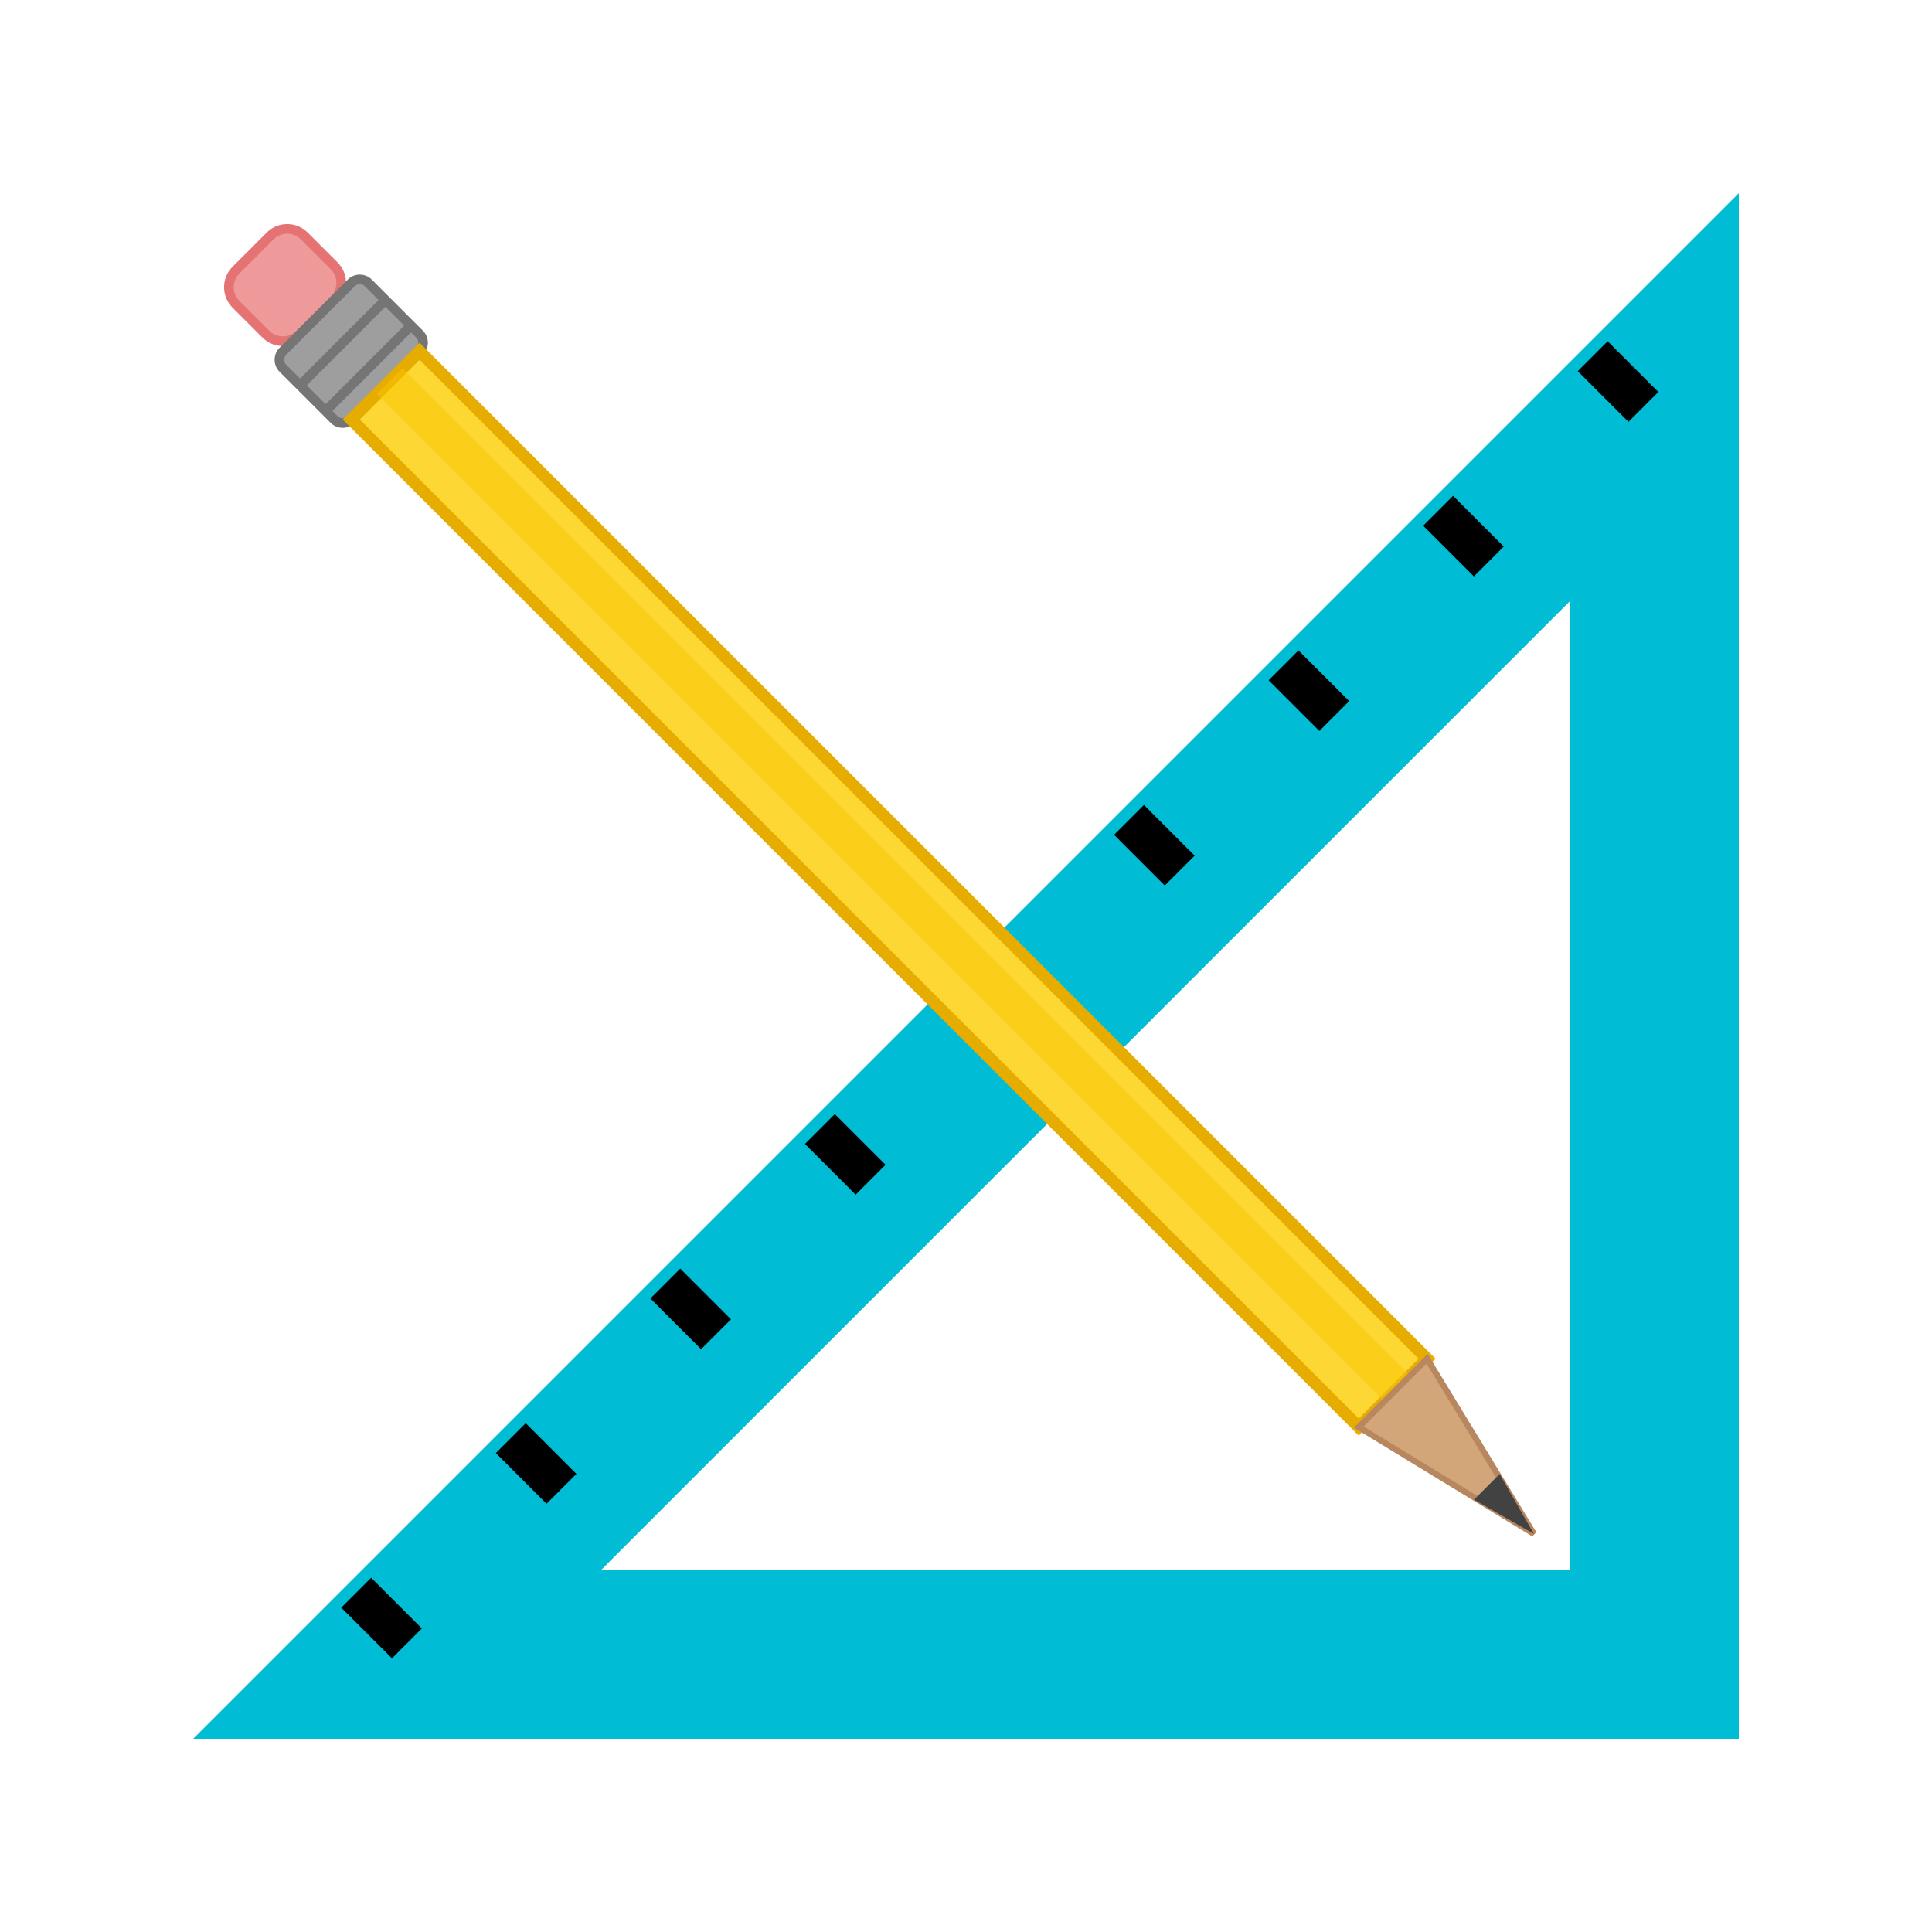
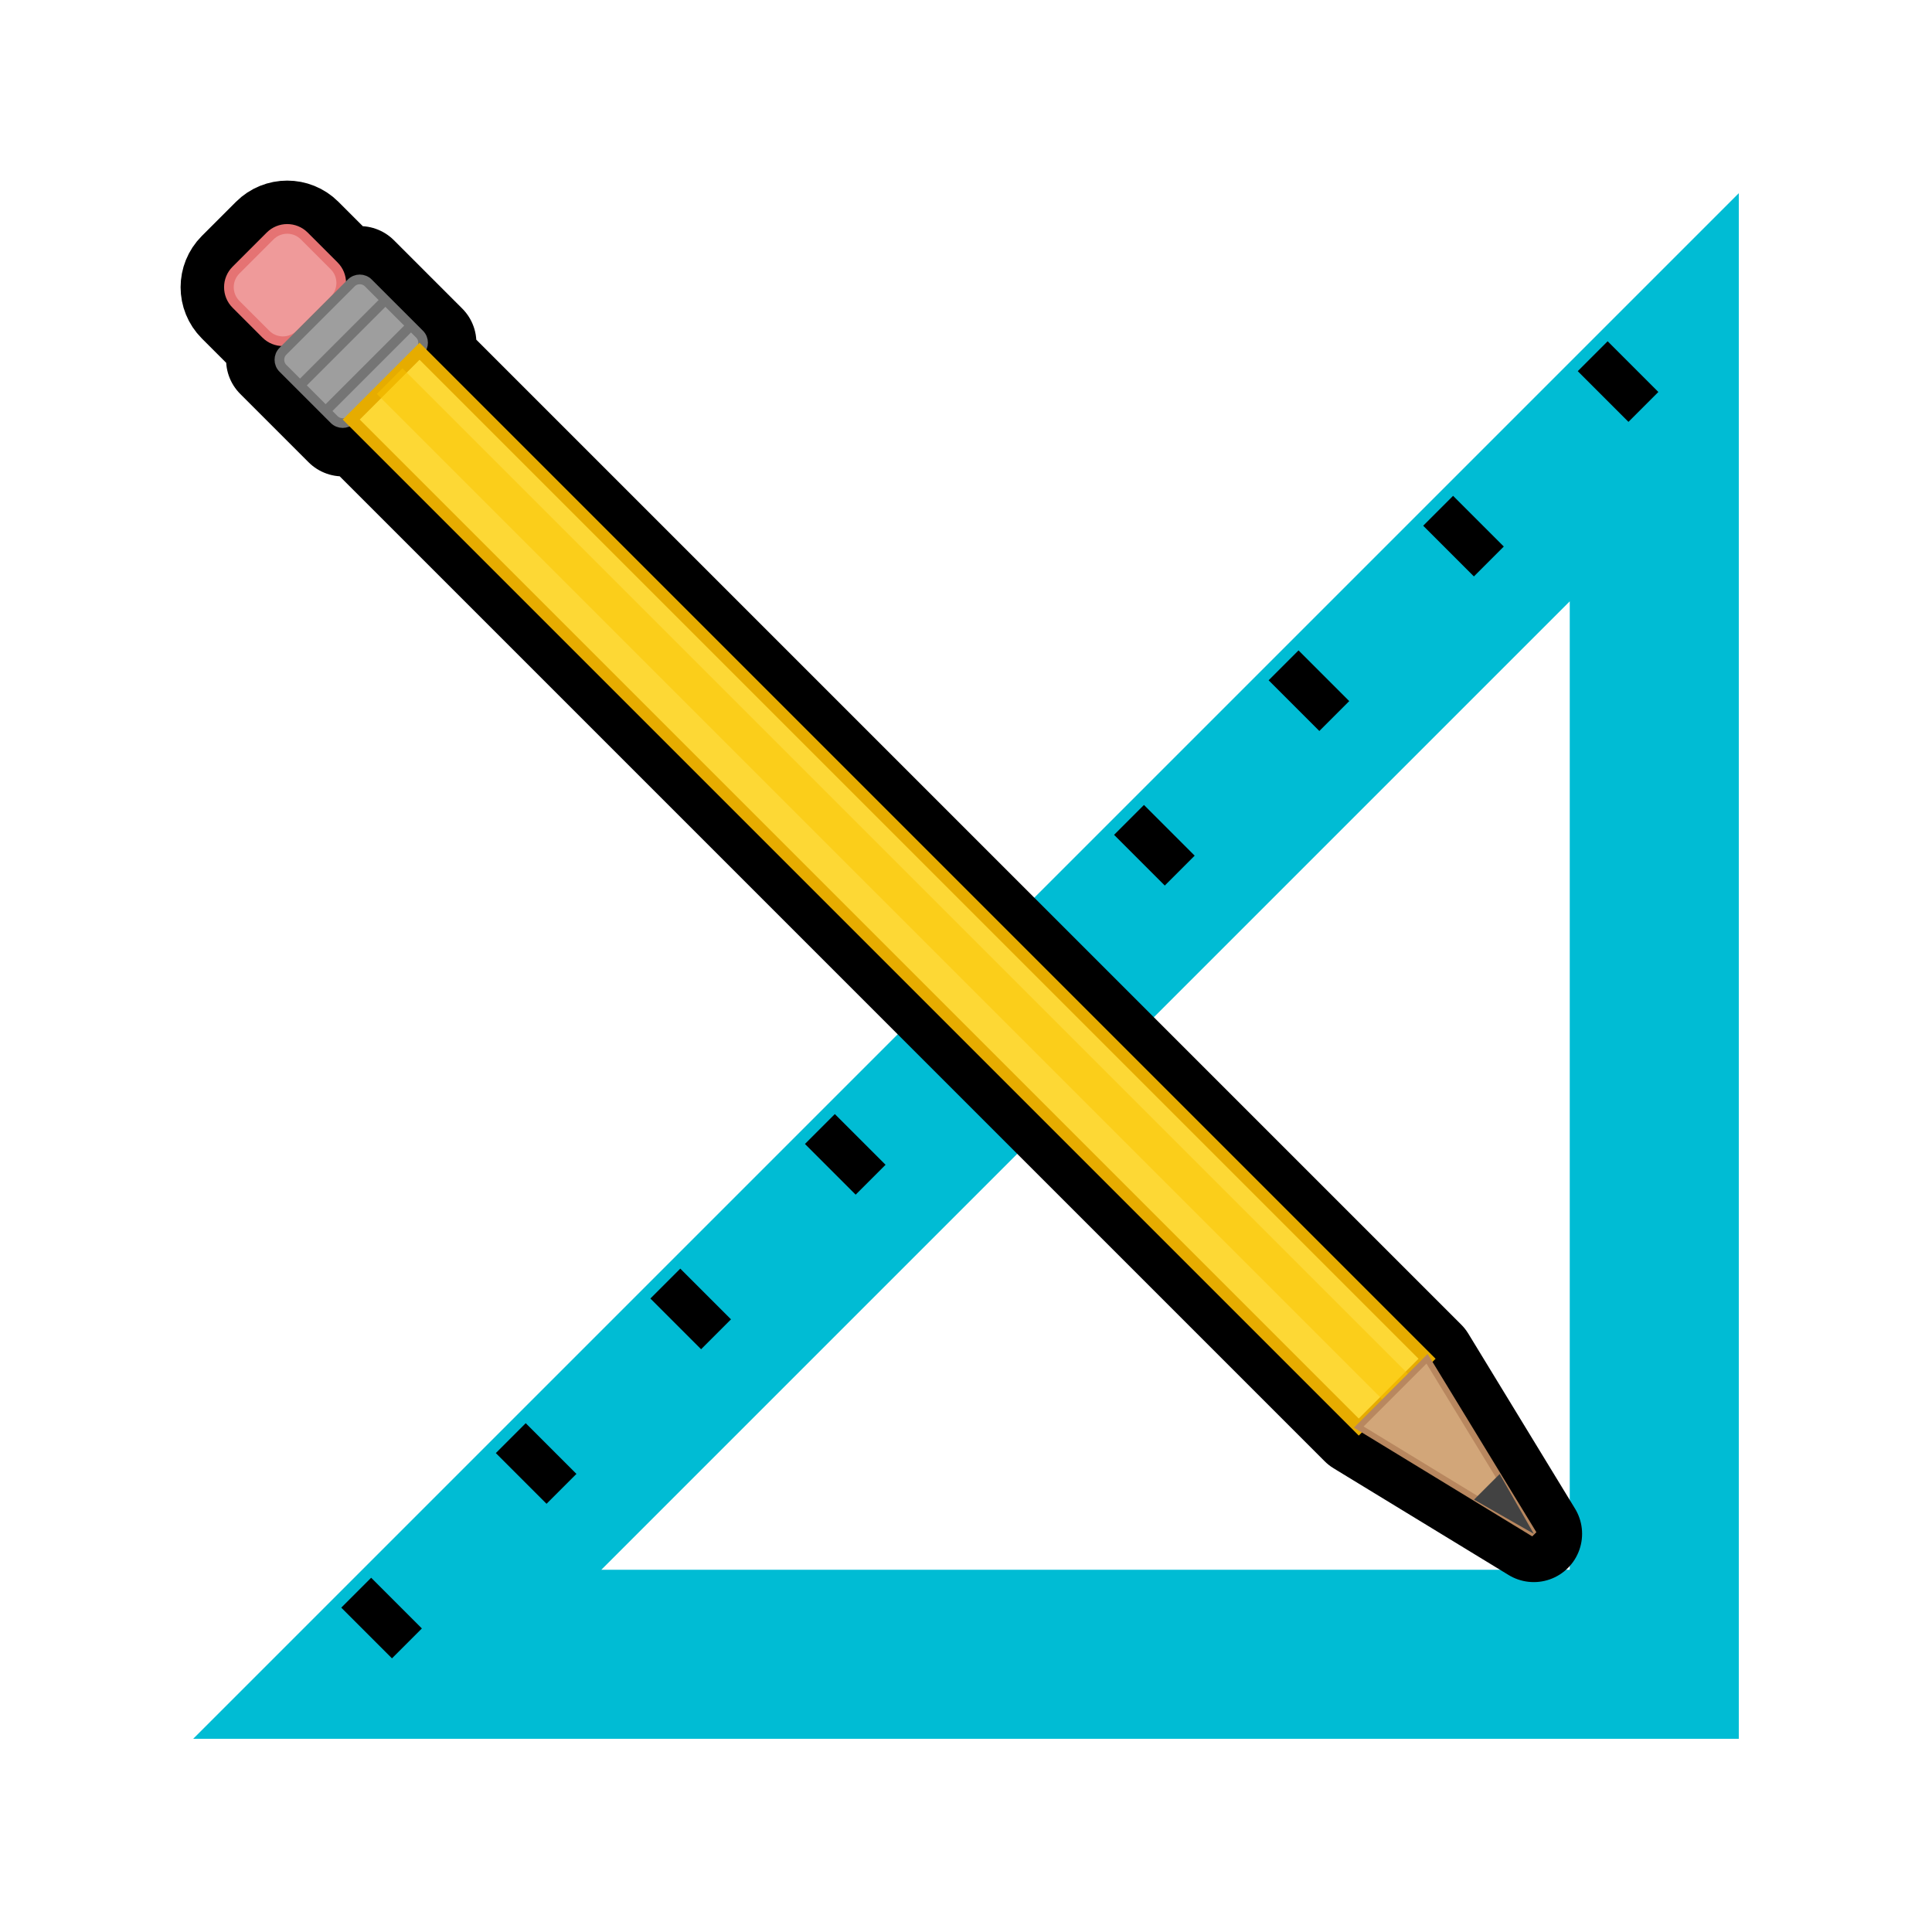
<svg xmlns="http://www.w3.org/2000/svg" viewBox="-16 -16 160 160">
  <g id="speed-square">
    <path fill="#00bcd4" fill-rule="evenodd" d="M128,0 L128,128 L0,128 Z              M114,33.8 L33.8,114 L114,114 Z" />
    <g stroke="black" stroke-width="3.5" stroke-linecap="butt">
      <line x1="115.9" y1="13.5" x2="120.1" y2="17.7" />
      <line x1="103.1" y1="26.3" x2="107.3" y2="30.5" />
      <line x1="90.3" y1="39.1" x2="94.5" y2="43.3" />
      <line x1="77.5" y1="51.9" x2="81.7" y2="56.1" />
      <line x1="64.7" y1="64.7" x2="68.9" y2="68.9" />
      <line x1="51.9" y1="77.5" x2="56.1" y2="81.7" />
      <line x1="39.1" y1="90.3" x2="43.3" y2="94.5" />
      <line x1="26.3" y1="103.1" x2="30.5" y2="107.3" />
      <line x1="13.5" y1="115.9" x2="17.7" y2="120.1" />
    </g>
  </g>
  <g id="pencil" transform="rotate(-45, 64, 64)">
+     <path fill="none" stroke="black" stroke-width="8" stroke-linejoin="round" stroke-linecap="round" d="M 62,-19.5 L 66,-19.5 A 2,2 0 0,1 68,-17.5              L 68,-12 L 69,-12 L 69,-4 L 68,-4              L 68,114 L 64,130.5 L 60,114              L 60,-4 L 59,-4 L 59,-12 L 60,-12              L 60,-17.5 A 2,2 0 0,1 62,-19.5 Z" />
    <rect x="60" y="-19.5" width="8" height="7.5" rx="2" fill="#ef9a9a" stroke="#e57373" stroke-width="0.8" />
    <rect x="59" y="-12" width="10" height="8" rx="1" fill="#9e9e9e" stroke="#757575" stroke-width="0.8" />
    <line x1="59" y1="-9" x2="69" y2="-9" stroke="#757575" stroke-width="0.8" />
    <line x1="59" y1="-6" x2="69" y2="-6" stroke="#757575" stroke-width="0.8" />
    <rect x="60" y="-4" width="8" height="118" fill="#fdd835" stroke="#e6ac00" stroke-width="1" />
    <rect x="63" y="-4" width="3" height="118" fill="#f9c400" opacity="0.5" />
    <polygon points="60,114 64,130.5 68,114" fill="#d2a679" stroke="#b8875f" stroke-width="0.5" />
    <polygon points="62.5,125 64,130.5 65.5,125" fill="#424242" />
  </g>
</svg>
